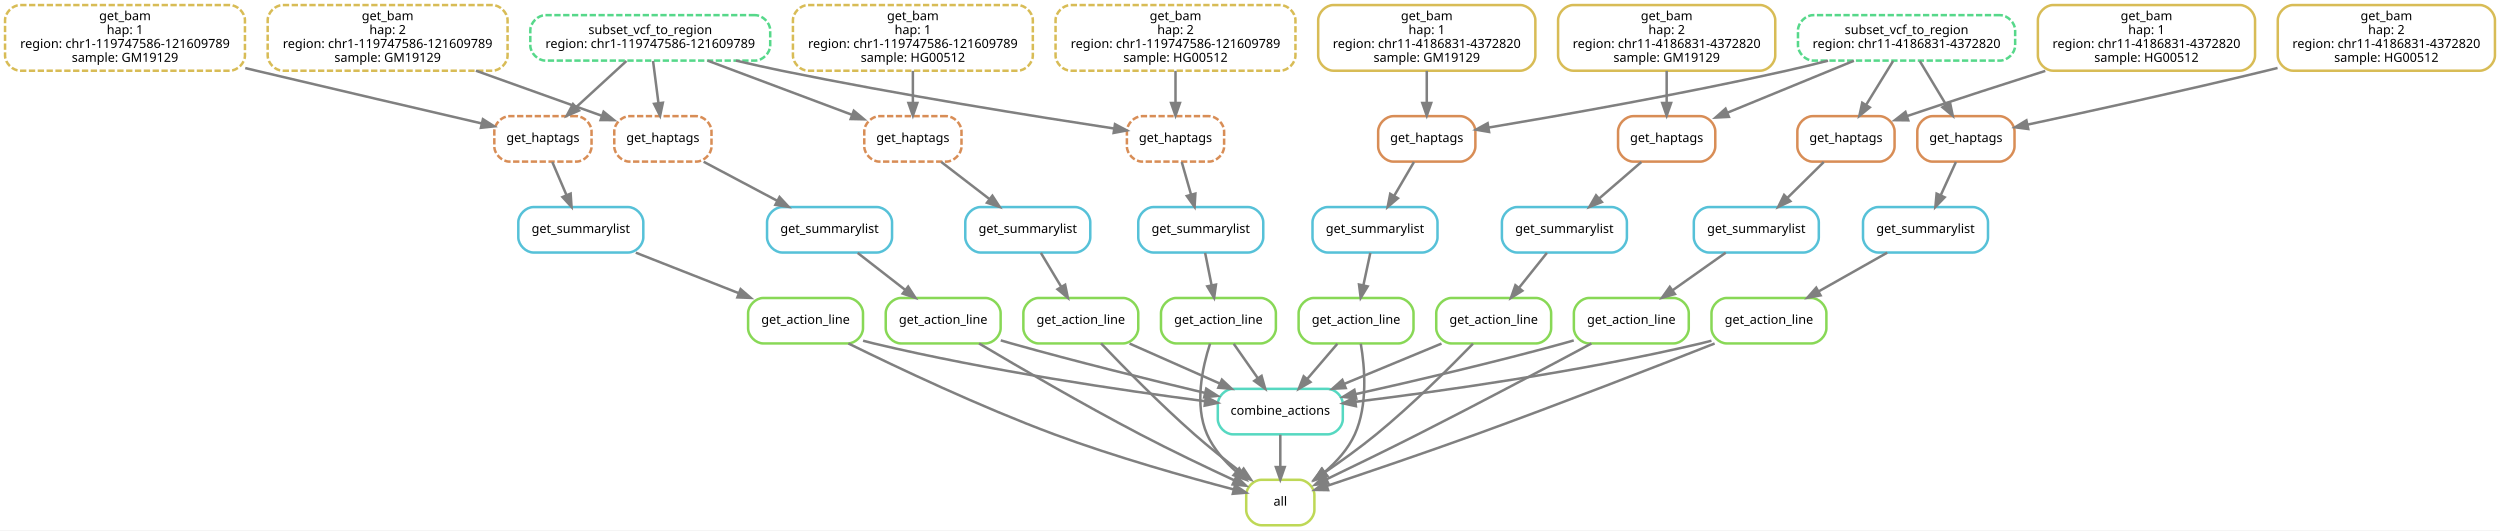
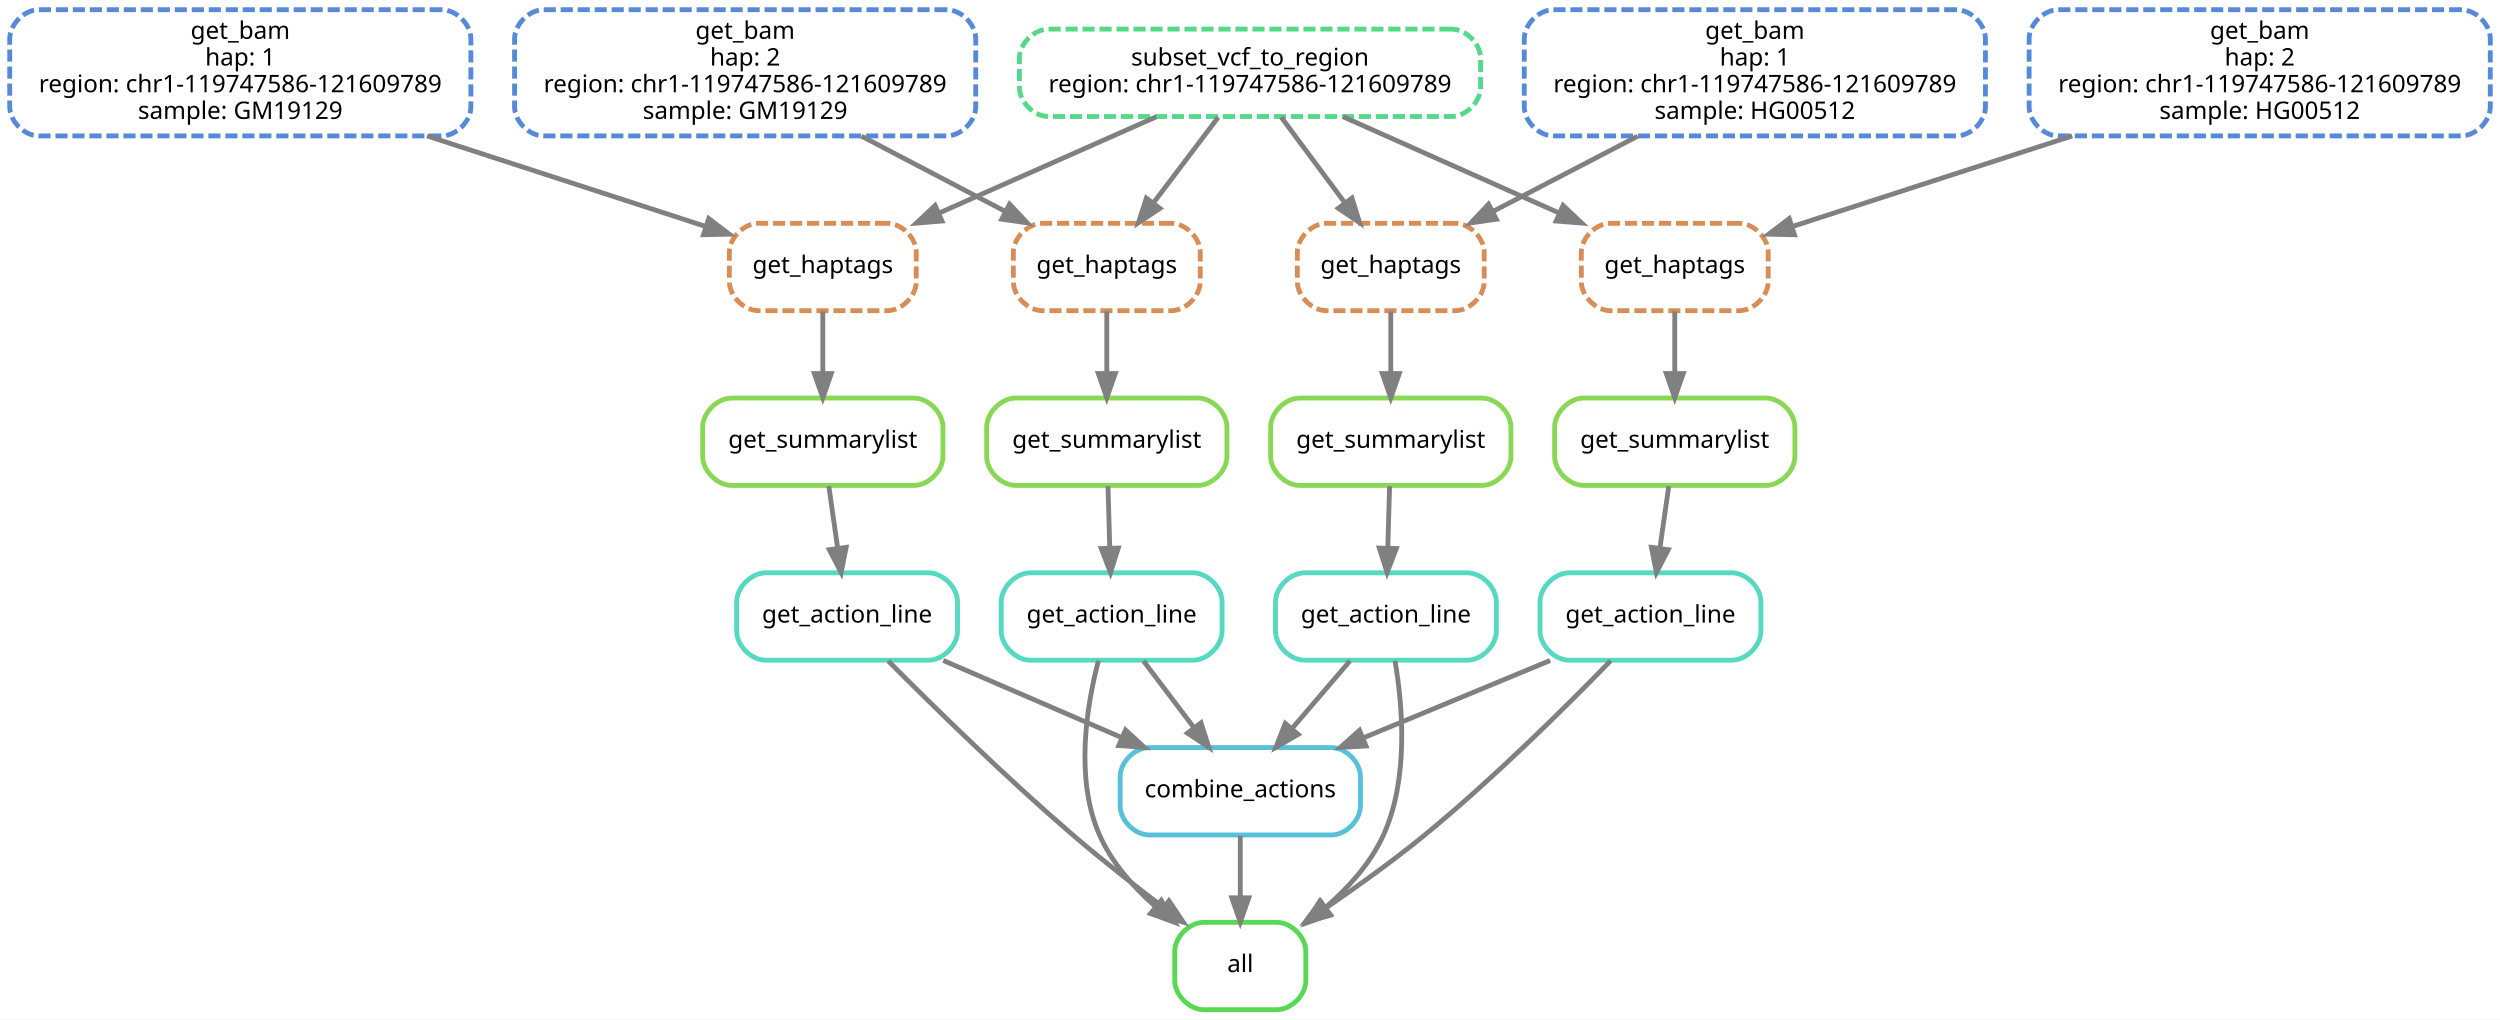
- <svg xmlns="http://www.w3.org/2000/svg" width="1980pt" height="420pt" viewBox="0.00 0.00 1980.00 420.00">
+ <svg xmlns="http://www.w3.org/2000/svg" width="1030pt" height="420pt" viewBox="0.00 0.00 1030.00 420.00">
  <g id="graph0" class="graph" transform="scale(1 1) rotate(0) translate(4 416)">
-     <polygon fill="white" stroke="transparent" points="-4,4 -4,-416 1976,-416 1976,4 -4,4" />
+     <polygon fill="white" stroke="transparent" points="-4,4 -4,-416 1026,-416 1026,4 -4,4" />
    <g id="node1" class="node">
-       <path fill="none" stroke="#bed856" stroke-width="2" d="M1025,-36C1025,-36 995,-36 995,-36 989,-36 983,-30 983,-24 983,-24 983,-12 983,-12 983,-6 989,0 995,0 995,0 1025,0 1025,0 1031,0 1037,-6 1037,-12 1037,-12 1037,-24 1037,-24 1037,-30 1031,-36 1025,-36" />
-       <text text-anchor="middle" x="1010" y="-15.5" font-family="sans" font-size="10.00">all</text>
+       <path fill="none" stroke="#59d856" stroke-width="2" d="M522,-36C522,-36 492,-36 492,-36 486,-36 480,-30 480,-24 480,-24 480,-12 480,-12 480,-6 486,0 492,0 492,0 522,0 522,0 528,0 534,-6 534,-12 534,-12 534,-24 534,-24 534,-30 528,-36 522,-36" />
+       <text text-anchor="middle" x="507" y="-15.5" font-family="sans" font-size="10.00">all</text>
    </g>
    <g id="node2" class="node">
-       <path fill="none" stroke="#56d8c1" stroke-width="2" d="M1047.5,-108C1047.5,-108 972.5,-108 972.5,-108 966.5,-108 960.5,-102 960.5,-96 960.5,-96 960.5,-84 960.5,-84 960.5,-78 966.5,-72 972.5,-72 972.5,-72 1047.5,-72 1047.5,-72 1053.5,-72 1059.5,-78 1059.5,-84 1059.5,-84 1059.5,-96 1059.5,-96 1059.5,-102 1053.5,-108 1047.5,-108" />
-       <text text-anchor="middle" x="1010" y="-87.5" font-family="sans" font-size="10.00">combine_actions</text>
+       <path fill="none" stroke="#56c1d8" stroke-width="2" d="M544.5,-108C544.5,-108 469.5,-108 469.5,-108 463.5,-108 457.5,-102 457.5,-96 457.5,-96 457.5,-84 457.5,-84 457.5,-78 463.5,-72 469.5,-72 469.5,-72 544.5,-72 544.5,-72 550.5,-72 556.5,-78 556.5,-84 556.5,-84 556.5,-96 556.5,-96 556.5,-102 550.5,-108 544.5,-108" />
+       <text text-anchor="middle" x="507" y="-87.5" font-family="sans" font-size="10.00">combine_actions</text>
    </g>
    <g id="edge1" class="edge">
-       <path fill="none" stroke="grey" stroke-width="2" d="M1010,-71.7C1010,-63.98 1010,-54.71 1010,-46.11" />
-       <polygon fill="grey" stroke="grey" stroke-width="2" points="1013.5,-46.1 1010,-36.1 1006.5,-46.1 1013.5,-46.1" />
+       <path fill="none" stroke="grey" stroke-width="2" d="M507,-71.7C507,-63.98 507,-54.71 507,-46.11" />
+       <polygon fill="grey" stroke="grey" stroke-width="2" points="510.5,-46.1 507,-36.1 503.5,-46.1 510.5,-46.1" />
    </g>
    <g id="node3" class="node">
-       <path fill="none" stroke="#88d856" stroke-width="2" d="M667.5,-180C667.5,-180 600.5,-180 600.5,-180 594.5,-180 588.5,-174 588.5,-168 588.5,-168 588.5,-156 588.5,-156 588.5,-150 594.5,-144 600.5,-144 600.5,-144 667.5,-144 667.5,-144 673.5,-144 679.5,-150 679.5,-156 679.5,-156 679.5,-168 679.5,-168 679.5,-174 673.5,-180 667.5,-180" />
-       <text text-anchor="middle" x="634" y="-159.5" font-family="sans" font-size="10.00">get_action_line</text>
+       <path fill="none" stroke="#56d8c1" stroke-width="2" d="M378.5,-180C378.5,-180 311.5,-180 311.5,-180 305.5,-180 299.5,-174 299.5,-168 299.5,-168 299.5,-156 299.5,-156 299.5,-150 305.5,-144 311.5,-144 311.5,-144 378.5,-144 378.5,-144 384.5,-144 390.5,-150 390.5,-156 390.5,-156 390.5,-168 390.5,-168 390.5,-174 384.5,-180 378.5,-180" />
+       <text text-anchor="middle" x="345" y="-159.5" font-family="sans" font-size="10.00">get_action_line</text>
    </g>
    <g id="edge2" class="edge">
-       <path fill="none" stroke="grey" stroke-width="2" d="M667.92,-143.96C706.72,-124.88 772.43,-93.78 831,-72 879.31,-54.03 936.69,-37.93 973.21,-28.32" />
-       <polygon fill="grey" stroke="grey" stroke-width="2" points="974.15,-31.69 982.94,-25.78 972.38,-24.92 974.15,-31.69" />
+       <path fill="none" stroke="grey" stroke-width="2" d="M361.96,-143.69C380.21,-125.32 410.36,-95.72 438,-72 449.81,-61.87 463.28,-51.31 475.17,-42.31" />
+       <polygon fill="grey" stroke="grey" stroke-width="2" points="477.61,-44.86 483.5,-36.06 473.41,-39.26 477.61,-44.86" />
+     </g>
+     <g id="edge6" class="edge">
+       <path fill="none" stroke="grey" stroke-width="2" d="M384.63,-143.88C406.78,-134.31 434.56,-122.3 458.06,-112.15" />
+       <polygon fill="grey" stroke="grey" stroke-width="2" points="459.71,-115.25 467.5,-108.07 456.93,-108.82 459.71,-115.25" />
+     </g>
+     <g id="node4" class="node">
+       <path fill="none" stroke="#88d856" stroke-width="2" d="M372.5,-252C372.5,-252 297.5,-252 297.5,-252 291.5,-252 285.5,-246 285.5,-240 285.5,-240 285.5,-228 285.5,-228 285.5,-222 291.5,-216 297.5,-216 297.5,-216 372.5,-216 372.5,-216 378.5,-216 384.5,-222 384.5,-228 384.5,-228 384.5,-240 384.5,-240 384.5,-246 378.5,-252 372.5,-252" />
+       <text text-anchor="middle" x="335" y="-231.5" font-family="sans" font-size="10.00">get_summarylist</text>
    </g>
    <g id="edge10" class="edge">
-       <path fill="none" stroke="grey" stroke-width="2" d="M679.54,-146.16C682.39,-145.39 685.23,-144.66 688,-144 778.5,-122.42 885.39,-106.72 950.4,-98.23" />
-       <polygon fill="grey" stroke="grey" stroke-width="2" points="951,-101.68 960.47,-96.93 950.1,-94.74 951,-101.68" />
-     </g>
-     <g id="node4" class="node">
-       <path fill="none" stroke="#56c1d8" stroke-width="2" d="M493.5,-252C493.5,-252 418.5,-252 418.5,-252 412.5,-252 406.5,-246 406.5,-240 406.5,-240 406.5,-228 406.5,-228 406.5,-222 412.5,-216 418.5,-216 418.5,-216 493.5,-216 493.5,-216 499.5,-216 505.5,-222 505.5,-228 505.5,-228 505.5,-240 505.5,-240 505.5,-246 499.5,-252 493.5,-252" />
-       <text text-anchor="middle" x="456" y="-231.5" font-family="sans" font-size="10.00">get_summarylist</text>
-     </g>
-     <g id="edge18" class="edge">
-       <path fill="none" stroke="grey" stroke-width="2" d="M499.54,-215.88C524.2,-206.18 555.22,-193.98 581.25,-183.74" />
-       <polygon fill="grey" stroke="grey" stroke-width="2" points="582.57,-186.99 590.6,-180.07 580.01,-180.47 582.57,-186.99" />
+       <path fill="none" stroke="grey" stroke-width="2" d="M337.47,-215.7C338.57,-207.98 339.9,-198.71 341.13,-190.11" />
+       <polygon fill="grey" stroke="grey" stroke-width="2" points="344.61,-190.5 342.56,-180.1 337.68,-189.51 344.61,-190.5" />
    </g>
    <g id="node5" class="node">
-       <path fill="none" stroke="#d88d56" stroke-width="2" stroke-dasharray="5,2" d="M452.5,-324C452.5,-324 399.5,-324 399.5,-324 393.5,-324 387.5,-318 387.5,-312 387.5,-312 387.5,-300 387.5,-300 387.5,-294 393.5,-288 399.5,-288 399.5,-288 452.5,-288 452.5,-288 458.5,-288 464.5,-294 464.5,-300 464.5,-300 464.5,-312 464.5,-312 464.5,-318 458.5,-324 452.5,-324" />
-       <text text-anchor="middle" x="426" y="-303.5" font-family="sans" font-size="10.00">get_haptags</text>
+       <path fill="none" stroke="#d88d56" stroke-width="2" stroke-dasharray="5,2" d="M361.5,-324C361.5,-324 308.5,-324 308.5,-324 302.5,-324 296.5,-318 296.5,-312 296.5,-312 296.5,-300 296.5,-300 296.5,-294 302.5,-288 308.5,-288 308.5,-288 361.5,-288 361.5,-288 367.5,-288 373.5,-294 373.5,-300 373.5,-300 373.5,-312 373.5,-312 373.5,-318 367.5,-324 361.5,-324" />
+       <text text-anchor="middle" x="335" y="-303.5" font-family="sans" font-size="10.00">get_haptags</text>
    </g>
-     <g id="edge19" class="edge">
-       <path fill="none" stroke="grey" stroke-width="2" d="M433.42,-287.7C436.79,-279.81 440.87,-270.3 444.62,-261.55" />
-       <polygon fill="grey" stroke="grey" stroke-width="2" points="447.95,-262.67 448.67,-252.1 441.51,-259.92 447.95,-262.67" />
+     <g id="edge11" class="edge">
+       <path fill="none" stroke="grey" stroke-width="2" d="M335,-287.7C335,-279.98 335,-270.71 335,-262.11" />
+       <polygon fill="grey" stroke="grey" stroke-width="2" points="338.5,-262.1 335,-252.1 331.5,-262.1 338.5,-262.1" />
    </g>
    <g id="node6" class="node">
-       <path fill="none" stroke="#d8bc56" stroke-width="2" stroke-dasharray="5,2" d="M178,-412C178,-412 12,-412 12,-412 6,-412 0,-406 0,-400 0,-400 0,-372 0,-372 0,-366 6,-360 12,-360 12,-360 178,-360 178,-360 184,-360 190,-366 190,-372 190,-372 190,-400 190,-400 190,-406 184,-412 178,-412" />
+       <path fill="none" stroke="#568ad8" stroke-width="2" stroke-dasharray="5,2" d="M178,-412C178,-412 12,-412 12,-412 6,-412 0,-406 0,-400 0,-400 0,-372 0,-372 0,-366 6,-360 12,-360 12,-360 178,-360 178,-360 184,-360 190,-366 190,-372 190,-372 190,-400 190,-400 190,-406 184,-412 178,-412" />
      <text text-anchor="middle" x="95" y="-400" font-family="sans" font-size="10.00">get_bam</text>
      <text text-anchor="middle" x="95" y="-389" font-family="sans" font-size="10.00">hap: 1</text>
      <text text-anchor="middle" x="95" y="-378" font-family="sans" font-size="10.00">region: chr1-119747586-121609789</text>
      <text text-anchor="middle" x="95" y="-367" font-family="sans" font-size="10.00">sample: GM19129</text>
    </g>
-     <g id="edge20" class="edge">
-       <path fill="none" stroke="grey" stroke-width="2" d="M190.21,-362.09C193.17,-361.38 196.11,-360.68 199,-360 260.51,-345.43 331.46,-328.91 377.44,-318.24" />
-       <polygon fill="grey" stroke="grey" stroke-width="2" points="378.47,-321.59 387.42,-315.93 376.89,-314.78 378.47,-321.59" />
+     <g id="edge12" class="edge">
+       <path fill="none" stroke="grey" stroke-width="2" d="M171.93,-360C209.58,-347.76 253.75,-333.41 286.62,-322.73" />
+       <polygon fill="grey" stroke="grey" stroke-width="2" points="288,-325.95 296.43,-319.53 285.84,-319.3 288,-325.95" />
    </g>
    <g id="node7" class="node">
      <path fill="none" stroke="#56d88a" stroke-width="2" stroke-dasharray="5,2" d="M594,-404C594,-404 428,-404 428,-404 422,-404 416,-398 416,-392 416,-392 416,-380 416,-380 416,-374 422,-368 428,-368 428,-368 594,-368 594,-368 600,-368 606,-374 606,-380 606,-380 606,-392 606,-392 606,-398 600,-404 594,-404" />
      <text text-anchor="middle" x="511" y="-389" font-family="sans" font-size="10.00">subset_vcf_to_region</text>
      <text text-anchor="middle" x="511" y="-378" font-family="sans" font-size="10.00">region: chr1-119747586-121609789</text>
    </g>
-     <g id="edge21" class="edge">
-       <path fill="none" stroke="grey" stroke-width="2" d="M492.14,-367.69C480.47,-356.98 465.32,-343.08 452.47,-331.29" />
-       <polygon fill="grey" stroke="grey" stroke-width="2" points="454.55,-328.44 444.81,-324.26 449.81,-333.6 454.55,-328.44" />
+     <g id="edge13" class="edge">
+       <path fill="none" stroke="grey" stroke-width="2" d="M472.38,-367.88C446.01,-356.2 410.91,-340.64 382.78,-328.18" />
+       <polygon fill="grey" stroke="grey" stroke-width="2" points="384.09,-324.93 373.53,-324.08 381.26,-331.33 384.09,-324.93" />
    </g>
    <g id="node10" class="node">
-       <path fill="none" stroke="#d88d56" stroke-width="2" stroke-dasharray="5,2" d="M547.5,-324C547.5,-324 494.5,-324 494.5,-324 488.5,-324 482.5,-318 482.5,-312 482.5,-312 482.5,-300 482.5,-300 482.5,-294 488.5,-288 494.5,-288 494.5,-288 547.5,-288 547.5,-288 553.5,-288 559.5,-294 559.5,-300 559.5,-300 559.5,-312 559.5,-312 559.5,-318 553.5,-324 547.5,-324" />
-       <text text-anchor="middle" x="521" y="-303.5" font-family="sans" font-size="10.00">get_haptags</text>
+       <path fill="none" stroke="#d88d56" stroke-width="2" stroke-dasharray="5,2" d="M478.5,-324C478.5,-324 425.5,-324 425.5,-324 419.5,-324 413.5,-318 413.5,-312 413.5,-312 413.5,-300 413.5,-300 413.5,-294 419.5,-288 425.5,-288 425.5,-288 478.5,-288 478.5,-288 484.5,-288 490.5,-294 490.5,-300 490.5,-300 490.5,-312 490.5,-312 490.5,-318 484.5,-324 478.5,-324" />
+       <text text-anchor="middle" x="452" y="-303.5" font-family="sans" font-size="10.00">get_haptags</text>
+     </g>
+     <g id="edge17" class="edge">
+       <path fill="none" stroke="grey" stroke-width="2" d="M497.91,-367.69C490.04,-357.29 479.89,-343.87 471.13,-332.29" />
+       <polygon fill="grey" stroke="grey" stroke-width="2" points="473.88,-330.13 465.06,-324.26 468.3,-334.35 473.88,-330.13" />
+     </g>
+     <g id="node14" class="node">
+       <path fill="none" stroke="#d88d56" stroke-width="2" stroke-dasharray="5,2" d="M595.5,-324C595.5,-324 542.5,-324 542.5,-324 536.5,-324 530.5,-318 530.5,-312 530.5,-312 530.5,-300 530.5,-300 530.5,-294 536.5,-288 542.5,-288 542.5,-288 595.5,-288 595.5,-288 601.5,-288 607.5,-294 607.5,-300 607.5,-300 607.5,-312 607.5,-312 607.5,-318 601.5,-324 595.5,-324" />
+       <text text-anchor="middle" x="569" y="-303.5" font-family="sans" font-size="10.00">get_haptags</text>
+     </g>
+     <g id="edge21" class="edge">
+       <path fill="none" stroke="grey" stroke-width="2" d="M523.87,-367.69C531.61,-357.29 541.58,-343.87 550.19,-332.29" />
+       <polygon fill="grey" stroke="grey" stroke-width="2" points="553.01,-334.38 556.16,-324.26 547.39,-330.2 553.01,-334.38" />
+     </g>
+     <g id="node18" class="node">
+       <path fill="none" stroke="#d88d56" stroke-width="2" stroke-dasharray="5,2" d="M712.5,-324C712.5,-324 659.5,-324 659.5,-324 653.5,-324 647.5,-318 647.5,-312 647.5,-312 647.5,-300 647.5,-300 647.5,-294 653.5,-288 659.5,-288 659.5,-288 712.5,-288 712.5,-288 718.5,-288 724.5,-294 724.5,-300 724.5,-300 724.5,-312 724.5,-312 724.5,-318 718.5,-324 712.5,-324" />
+       <text text-anchor="middle" x="686" y="-303.5" font-family="sans" font-size="10.00">get_haptags</text>
    </g>
    <g id="edge25" class="edge">
-       <path fill="none" stroke="grey" stroke-width="2" d="M513.22,-367.69C514.48,-357.89 516.07,-345.42 517.5,-334.33" />
-       <polygon fill="grey" stroke="grey" stroke-width="2" points="520.99,-334.63 518.79,-324.26 514.04,-333.74 520.99,-334.63" />
-     </g>
-     <g id="node14" class="node">
-       <path fill="none" stroke="#d88d56" stroke-width="2" stroke-dasharray="5,2" d="M745.5,-324C745.5,-324 692.5,-324 692.5,-324 686.5,-324 680.5,-318 680.5,-312 680.5,-312 680.5,-300 680.5,-300 680.5,-294 686.5,-288 692.5,-288 692.5,-288 745.5,-288 745.5,-288 751.5,-288 757.5,-294 757.5,-300 757.5,-300 757.5,-312 757.5,-312 757.5,-318 751.5,-324 745.5,-324" />
-       <text text-anchor="middle" x="719" y="-303.5" font-family="sans" font-size="10.00">get_haptags</text>
-     </g>
-     <g id="edge29" class="edge">
-       <path fill="none" stroke="grey" stroke-width="2" d="M556.39,-367.98C590.26,-355.28 636.45,-337.96 670.94,-325.02" />
-       <polygon fill="grey" stroke="grey" stroke-width="2" points="672.21,-328.29 680.34,-321.5 669.75,-321.73 672.21,-328.29" />
-     </g>
-     <g id="node18" class="node">
-       <path fill="none" stroke="#d88d56" stroke-width="2" stroke-dasharray="5,2" d="M953.5,-324C953.5,-324 900.5,-324 900.5,-324 894.5,-324 888.5,-318 888.5,-312 888.5,-312 888.5,-300 888.5,-300 888.5,-294 894.5,-288 900.5,-288 900.5,-288 953.5,-288 953.5,-288 959.5,-288 965.5,-294 965.5,-300 965.5,-300 965.5,-312 965.5,-312 965.5,-318 959.5,-324 953.5,-324" />
-       <text text-anchor="middle" x="927" y="-303.5" font-family="sans" font-size="10.00">get_haptags</text>
-     </g>
-     <g id="edge33" class="edge">
-       <path fill="none" stroke="grey" stroke-width="2" d="M578.82,-368C590.84,-365.18 603.27,-362.4 615,-360 707.6,-341.03 816.66,-323.62 878.22,-314.24" />
-       <polygon fill="grey" stroke="grey" stroke-width="2" points="879.06,-317.65 888.42,-312.69 878.01,-310.73 879.06,-317.65" />
+       <path fill="none" stroke="grey" stroke-width="2" d="M549.4,-367.88C575.62,-356.2 610.53,-340.64 638.49,-328.18" />
+       <polygon fill="grey" stroke="grey" stroke-width="2" points="639.98,-331.35 647.69,-324.08 637.13,-324.95 639.98,-331.35" />
    </g>
    <g id="node8" class="node">
-       <path fill="none" stroke="#88d856" stroke-width="2" d="M776.5,-180C776.5,-180 709.5,-180 709.5,-180 703.5,-180 697.5,-174 697.5,-168 697.5,-168 697.5,-156 697.5,-156 697.5,-150 703.5,-144 709.5,-144 709.5,-144 776.5,-144 776.5,-144 782.5,-144 788.5,-150 788.5,-156 788.5,-156 788.5,-168 788.5,-168 788.5,-174 782.5,-180 776.5,-180" />
-       <text text-anchor="middle" x="743" y="-159.5" font-family="sans" font-size="10.00">get_action_line</text>
+       <path fill="none" stroke="#56d8c1" stroke-width="2" d="M487.5,-180C487.5,-180 420.5,-180 420.5,-180 414.5,-180 408.5,-174 408.5,-168 408.5,-168 408.5,-156 408.5,-156 408.5,-150 414.5,-144 420.5,-144 420.5,-144 487.5,-144 487.5,-144 493.5,-144 499.5,-150 499.5,-156 499.5,-156 499.5,-168 499.5,-168 499.5,-174 493.5,-180 487.5,-180" />
+       <text text-anchor="middle" x="454" y="-159.5" font-family="sans" font-size="10.00">get_action_line</text>
    </g>
    <g id="edge3" class="edge">
-       <path fill="none" stroke="grey" stroke-width="2" d="M771.41,-143.96C802.41,-125.56 853.69,-95.7 899,-72 923.56,-59.15 951.75,-45.71 973.57,-35.58" />
-       <polygon fill="grey" stroke="grey" stroke-width="2" points="975.2,-38.68 982.81,-31.31 972.27,-32.32 975.2,-38.68" />
+       <path fill="none" stroke="grey" stroke-width="2" d="M448.56,-143.78C443.69,-125.22 438.76,-95.22 449,-72 454.03,-60.59 462.86,-50.57 472.14,-42.41" />
+       <polygon fill="grey" stroke="grey" stroke-width="2" points="474.45,-45.04 479.96,-35.99 470.01,-39.62 474.45,-45.04" />
    </g>
-     <g id="edge11" class="edge">
-       <path fill="none" stroke="grey" stroke-width="2" d="M788.61,-146.43C791.44,-145.59 794.26,-144.77 797,-144 848.45,-129.52 907.46,-114.99 950.3,-104.82" />
-       <polygon fill="grey" stroke="grey" stroke-width="2" points="951.35,-108.17 960.28,-102.46 949.74,-101.36 951.35,-108.17" />
+     <g id="edge7" class="edge">
+       <path fill="none" stroke="grey" stroke-width="2" d="M467.1,-143.7C473.39,-135.39 481.05,-125.28 487.96,-116.14" />
+       <polygon fill="grey" stroke="grey" stroke-width="2" points="490.8,-118.19 494.05,-108.1 485.22,-113.96 490.8,-118.19" />
    </g>
    <g id="node9" class="node">
-       <path fill="none" stroke="#56c1d8" stroke-width="2" d="M690.5,-252C690.5,-252 615.5,-252 615.5,-252 609.5,-252 603.5,-246 603.5,-240 603.5,-240 603.5,-228 603.5,-228 603.5,-222 609.5,-216 615.5,-216 615.5,-216 690.5,-216 690.5,-216 696.5,-216 702.5,-222 702.5,-228 702.5,-228 702.5,-240 702.5,-240 702.5,-246 696.5,-252 690.5,-252" />
-       <text text-anchor="middle" x="653" y="-231.5" font-family="sans" font-size="10.00">get_summarylist</text>
+       <path fill="none" stroke="#88d856" stroke-width="2" d="M489.5,-252C489.5,-252 414.5,-252 414.5,-252 408.5,-252 402.5,-246 402.5,-240 402.5,-240 402.5,-228 402.5,-228 402.5,-222 408.5,-216 414.5,-216 414.5,-216 489.5,-216 489.5,-216 495.5,-216 501.5,-222 501.5,-228 501.5,-228 501.5,-240 501.5,-240 501.5,-246 495.5,-252 489.5,-252" />
+       <text text-anchor="middle" x="452" y="-231.5" font-family="sans" font-size="10.00">get_summarylist</text>
    </g>
-     <g id="edge22" class="edge">
-       <path fill="none" stroke="grey" stroke-width="2" d="M675.25,-215.7C686.58,-206.88 700.53,-196.03 712.82,-186.47" />
-       <polygon fill="grey" stroke="grey" stroke-width="2" points="715.26,-189.01 721.01,-180.1 710.97,-183.48 715.26,-189.01" />
+     <g id="edge14" class="edge">
+       <path fill="none" stroke="grey" stroke-width="2" d="M452.49,-215.7C452.71,-207.98 452.98,-198.71 453.23,-190.11" />
+       <polygon fill="grey" stroke="grey" stroke-width="2" points="456.72,-190.2 453.51,-180.1 449.73,-190 456.72,-190.2" />
    </g>
-     <g id="edge23" class="edge">
-       <path fill="none" stroke="grey" stroke-width="2" d="M553.29,-287.88C570.87,-278.55 592.81,-266.92 611.63,-256.94" />
-       <polygon fill="grey" stroke="grey" stroke-width="2" points="613.39,-259.97 620.59,-252.19 610.11,-253.78 613.39,-259.97" />
+     <g id="edge15" class="edge">
+       <path fill="none" stroke="grey" stroke-width="2" d="M452,-287.7C452,-279.98 452,-270.71 452,-262.11" />
+       <polygon fill="grey" stroke="grey" stroke-width="2" points="455.5,-262.1 452,-252.1 448.5,-262.1 455.5,-262.1" />
    </g>
    <g id="node11" class="node">
-       <path fill="none" stroke="#d8bc56" stroke-width="2" stroke-dasharray="5,2" d="M386,-412C386,-412 220,-412 220,-412 214,-412 208,-406 208,-400 208,-400 208,-372 208,-372 208,-366 214,-360 220,-360 220,-360 386,-360 386,-360 392,-360 398,-366 398,-372 398,-372 398,-400 398,-400 398,-406 392,-412 386,-412" />
+       <path fill="none" stroke="#568ad8" stroke-width="2" stroke-dasharray="5,2" d="M386,-412C386,-412 220,-412 220,-412 214,-412 208,-406 208,-400 208,-400 208,-372 208,-372 208,-366 214,-360 220,-360 220,-360 386,-360 386,-360 392,-360 398,-366 398,-372 398,-372 398,-400 398,-400 398,-406 392,-412 386,-412" />
      <text text-anchor="middle" x="303" y="-400" font-family="sans" font-size="10.00">get_bam</text>
      <text text-anchor="middle" x="303" y="-389" font-family="sans" font-size="10.00">hap: 2</text>
      <text text-anchor="middle" x="303" y="-378" font-family="sans" font-size="10.00">region: chr1-119747586-121609789</text>
      <text text-anchor="middle" x="303" y="-367" font-family="sans" font-size="10.00">sample: GM19129</text>
    </g>
-     <g id="edge24" class="edge">
-       <path fill="none" stroke="grey" stroke-width="2" d="M372.88,-360C405.44,-348.35 443.37,-334.78 472.69,-324.28" />
-       <polygon fill="grey" stroke="grey" stroke-width="2" points="474.05,-327.52 482.29,-320.85 471.69,-320.92 474.05,-327.52" />
+     <g id="edge16" class="edge">
+       <path fill="none" stroke="grey" stroke-width="2" d="M350.96,-359.89C370.03,-349.91 391.77,-338.53 410.18,-328.89" />
+       <polygon fill="grey" stroke="grey" stroke-width="2" points="411.96,-331.91 419.2,-324.17 408.72,-325.71 411.96,-331.91" />
    </g>
    <g id="node12" class="node">
-       <path fill="none" stroke="#88d856" stroke-width="2" d="M885.5,-180C885.5,-180 818.5,-180 818.5,-180 812.5,-180 806.5,-174 806.5,-168 806.5,-168 806.5,-156 806.5,-156 806.5,-150 812.5,-144 818.5,-144 818.5,-144 885.5,-144 885.5,-144 891.5,-144 897.5,-150 897.5,-156 897.5,-156 897.5,-168 897.5,-168 897.5,-174 891.5,-180 885.5,-180" />
-       <text text-anchor="middle" x="852" y="-159.5" font-family="sans" font-size="10.00">get_action_line</text>
+       <path fill="none" stroke="#56d8c1" stroke-width="2" d="M600.5,-180C600.5,-180 533.5,-180 533.5,-180 527.5,-180 521.5,-174 521.5,-168 521.5,-168 521.5,-156 521.5,-156 521.5,-150 527.5,-144 533.5,-144 533.5,-144 600.5,-144 600.5,-144 606.5,-144 612.5,-150 612.5,-156 612.5,-156 612.5,-168 612.5,-168 612.5,-174 606.5,-180 600.5,-180" />
+       <text text-anchor="middle" x="567" y="-159.5" font-family="sans" font-size="10.00">get_action_line</text>
    </g>
    <g id="edge4" class="edge">
-       <path fill="none" stroke="grey" stroke-width="2" d="M868.03,-144C885.61,-125.62 914.93,-95.79 942,-72 953.58,-61.82 966.85,-51.26 978.58,-42.26" />
-       <polygon fill="grey" stroke="grey" stroke-width="2" points="980.95,-44.85 986.79,-36.02 976.71,-39.28 980.95,-44.85" />
+       <path fill="none" stroke="grey" stroke-width="2" d="M570.75,-143.72C573.92,-125.12 576.45,-95.09 566,-72 560.77,-60.44 551.65,-50.33 542.13,-42.13" />
+       <polygon fill="grey" stroke="grey" stroke-width="2" points="544.1,-39.22 534.11,-35.7 539.72,-44.68 544.1,-39.22" />
    </g>
-     <g id="edge12" class="edge">
-       <path fill="none" stroke="grey" stroke-width="2" d="M890.65,-143.88C912.25,-134.31 939.35,-122.3 962.27,-112.15" />
-       <polygon fill="grey" stroke="grey" stroke-width="2" points="963.75,-115.32 971.47,-108.07 960.91,-108.92 963.75,-115.32" />
+     <g id="edge8" class="edge">
+       <path fill="none" stroke="grey" stroke-width="2" d="M552.17,-143.7C544.98,-135.3 536.2,-125.07 528.31,-115.86" />
+       <polygon fill="grey" stroke="grey" stroke-width="2" points="530.83,-113.42 521.66,-108.1 525.51,-117.97 530.83,-113.42" />
    </g>
    <g id="node13" class="node">
-       <path fill="none" stroke="#56c1d8" stroke-width="2" d="M847.5,-252C847.5,-252 772.5,-252 772.5,-252 766.5,-252 760.5,-246 760.5,-240 760.5,-240 760.5,-228 760.5,-228 760.5,-222 766.5,-216 772.5,-216 772.5,-216 847.5,-216 847.5,-216 853.5,-216 859.5,-222 859.5,-228 859.5,-228 859.5,-240 859.5,-240 859.5,-246 853.5,-252 847.5,-252" />
-       <text text-anchor="middle" x="810" y="-231.5" font-family="sans" font-size="10.00">get_summarylist</text>
+       <path fill="none" stroke="#88d856" stroke-width="2" d="M606.5,-252C606.5,-252 531.5,-252 531.5,-252 525.5,-252 519.5,-246 519.5,-240 519.5,-240 519.5,-228 519.5,-228 519.5,-222 525.5,-216 531.5,-216 531.5,-216 606.5,-216 606.5,-216 612.5,-216 618.5,-222 618.5,-228 618.5,-228 618.5,-240 618.5,-240 618.5,-246 612.5,-252 606.5,-252" />
+       <text text-anchor="middle" x="569" y="-231.5" font-family="sans" font-size="10.00">get_summarylist</text>
    </g>
-     <g id="edge26" class="edge">
-       <path fill="none" stroke="grey" stroke-width="2" d="M820.38,-215.7C825.26,-207.56 831.19,-197.69 836.58,-188.7" />
-       <polygon fill="grey" stroke="grey" stroke-width="2" points="839.59,-190.48 841.74,-180.1 833.59,-186.88 839.59,-190.48" />
+     <g id="edge18" class="edge">
+       <path fill="none" stroke="grey" stroke-width="2" d="M568.51,-215.7C568.29,-207.98 568.02,-198.71 567.77,-190.11" />
+       <polygon fill="grey" stroke="grey" stroke-width="2" points="571.27,-190 567.49,-180.1 564.28,-190.2 571.27,-190" />
    </g>
-     <g id="edge27" class="edge">
-       <path fill="none" stroke="grey" stroke-width="2" d="M741.49,-287.7C752.96,-278.88 767.06,-268.03 779.48,-258.47" />
-       <polygon fill="grey" stroke="grey" stroke-width="2" points="781.97,-260.98 787.76,-252.1 777.7,-255.43 781.97,-260.98" />
+     <g id="edge19" class="edge">
+       <path fill="none" stroke="grey" stroke-width="2" d="M569,-287.7C569,-279.98 569,-270.71 569,-262.11" />
+       <polygon fill="grey" stroke="grey" stroke-width="2" points="572.5,-262.1 569,-252.1 565.5,-262.1 572.5,-262.1" />
    </g>
    <g id="node15" class="node">
-       <path fill="none" stroke="#d8bc56" stroke-width="2" stroke-dasharray="5,2" d="M802,-412C802,-412 636,-412 636,-412 630,-412 624,-406 624,-400 624,-400 624,-372 624,-372 624,-366 630,-360 636,-360 636,-360 802,-360 802,-360 808,-360 814,-366 814,-372 814,-372 814,-400 814,-400 814,-406 808,-412 802,-412" />
+       <path fill="none" stroke="#568ad8" stroke-width="2" stroke-dasharray="5,2" d="M802,-412C802,-412 636,-412 636,-412 630,-412 624,-406 624,-400 624,-400 624,-372 624,-372 624,-366 630,-360 636,-360 636,-360 802,-360 802,-360 808,-360 814,-366 814,-372 814,-372 814,-400 814,-400 814,-406 808,-412 802,-412" />
      <text text-anchor="middle" x="719" y="-400" font-family="sans" font-size="10.00">get_bam</text>
      <text text-anchor="middle" x="719" y="-389" font-family="sans" font-size="10.00">hap: 1</text>
      <text text-anchor="middle" x="719" y="-378" font-family="sans" font-size="10.00">region: chr1-119747586-121609789</text>
      <text text-anchor="middle" x="719" y="-367" font-family="sans" font-size="10.00">sample: HG00512</text>
    </g>
-     <g id="edge28" class="edge">
-       <path fill="none" stroke="grey" stroke-width="2" d="M719,-359.89C719,-351.84 719,-342.88 719,-334.66" />
-       <polygon fill="grey" stroke="grey" stroke-width="2" points="722.5,-334.41 719,-324.41 715.5,-334.41 722.5,-334.41" />
+     <g id="edge20" class="edge">
+       <path fill="none" stroke="grey" stroke-width="2" d="M670.71,-359.89C651.52,-349.91 629.64,-338.53 611.1,-328.89" />
+       <polygon fill="grey" stroke="grey" stroke-width="2" points="612.51,-325.68 602.02,-324.17 609.28,-331.89 612.51,-325.68" />
    </g>
    <g id="node16" class="node">
-       <path fill="none" stroke="#88d856" stroke-width="2" d="M994.5,-180C994.5,-180 927.5,-180 927.5,-180 921.5,-180 915.5,-174 915.5,-168 915.5,-168 915.5,-156 915.5,-156 915.5,-150 921.5,-144 927.5,-144 927.5,-144 994.5,-144 994.5,-144 1000.5,-144 1006.5,-150 1006.5,-156 1006.5,-156 1006.5,-168 1006.5,-168 1006.5,-174 1000.5,-180 994.5,-180" />
-       <text text-anchor="middle" x="961" y="-159.5" font-family="sans" font-size="10.00">get_action_line</text>
+       <path fill="none" stroke="#56d8c1" stroke-width="2" d="M709.5,-180C709.5,-180 642.5,-180 642.5,-180 636.5,-180 630.5,-174 630.5,-168 630.5,-168 630.5,-156 630.5,-156 630.5,-150 636.5,-144 642.5,-144 642.5,-144 709.5,-144 709.5,-144 715.5,-144 721.5,-150 721.5,-156 721.5,-156 721.5,-168 721.5,-168 721.5,-174 715.5,-180 709.5,-180" />
+       <text text-anchor="middle" x="676" y="-159.5" font-family="sans" font-size="10.00">get_action_line</text>
    </g>
    <g id="edge5" class="edge">
-       <path fill="none" stroke="grey" stroke-width="2" d="M954.37,-143.81C948.31,-125.28 941.73,-95.31 952,-72 957.03,-60.59 965.86,-50.57 975.14,-42.41" />
-       <polygon fill="grey" stroke="grey" stroke-width="2" points="977.45,-45.04 982.96,-35.99 973.01,-39.62 977.45,-45.04" />
+       <path fill="none" stroke="grey" stroke-width="2" d="M659.59,-143.78C641.55,-125.22 611.36,-95.22 583,-72 570.14,-61.47 555.27,-50.8 542.12,-41.82" />
+       <polygon fill="grey" stroke="grey" stroke-width="2" points="544.01,-38.87 533.76,-36.19 540.09,-44.68 544.01,-38.87" />
    </g>
-     <g id="edge13" class="edge">
-       <path fill="none" stroke="grey" stroke-width="2" d="M973.11,-143.7C978.87,-135.47 985.86,-125.48 992.21,-116.42" />
-       <polygon fill="grey" stroke="grey" stroke-width="2" points="995.16,-118.3 998.03,-108.1 989.42,-114.29 995.16,-118.3" />
+     <g id="edge9" class="edge">
+       <path fill="none" stroke="grey" stroke-width="2" d="M634.66,-143.88C611.45,-134.26 582.31,-122.19 557.73,-112.01" />
+       <polygon fill="grey" stroke="grey" stroke-width="2" points="558.79,-108.66 548.21,-108.07 556.11,-115.13 558.79,-108.66" />
    </g>
    <g id="node17" class="node">
-       <path fill="none" stroke="#56c1d8" stroke-width="2" d="M984.5,-252C984.5,-252 909.5,-252 909.5,-252 903.5,-252 897.5,-246 897.5,-240 897.5,-240 897.5,-228 897.5,-228 897.5,-222 903.5,-216 909.5,-216 909.5,-216 984.5,-216 984.5,-216 990.5,-216 996.5,-222 996.5,-228 996.5,-228 996.5,-240 996.5,-240 996.5,-246 990.5,-252 984.5,-252" />
-       <text text-anchor="middle" x="947" y="-231.5" font-family="sans" font-size="10.00">get_summarylist</text>
+       <path fill="none" stroke="#88d856" stroke-width="2" d="M723.5,-252C723.5,-252 648.5,-252 648.5,-252 642.5,-252 636.5,-246 636.5,-240 636.5,-240 636.5,-228 636.5,-228 636.5,-222 642.5,-216 648.5,-216 648.5,-216 723.5,-216 723.5,-216 729.5,-216 735.5,-222 735.5,-228 735.5,-228 735.5,-240 735.5,-240 735.5,-246 729.5,-252 723.5,-252" />
+       <text text-anchor="middle" x="686" y="-231.5" font-family="sans" font-size="10.00">get_summarylist</text>
    </g>
-     <g id="edge30" class="edge">
-       <path fill="none" stroke="grey" stroke-width="2" d="M950.46,-215.7C952,-207.98 953.86,-198.71 955.58,-190.11" />
-       <polygon fill="grey" stroke="grey" stroke-width="2" points="959.05,-190.6 957.58,-180.1 952.19,-189.22 959.05,-190.6" />
+     <g id="edge22" class="edge">
+       <path fill="none" stroke="grey" stroke-width="2" d="M683.53,-215.7C682.43,-207.98 681.1,-198.71 679.87,-190.11" />
+       <polygon fill="grey" stroke="grey" stroke-width="2" points="683.32,-189.51 678.44,-180.1 676.39,-190.5 683.32,-189.51" />
    </g>
-     <g id="edge31" class="edge">
-       <path fill="none" stroke="grey" stroke-width="2" d="M931.94,-287.7C934.17,-279.9 936.85,-270.51 939.33,-261.83" />
-       <polygon fill="grey" stroke="grey" stroke-width="2" points="942.73,-262.68 942.11,-252.1 936,-260.76 942.73,-262.68" />
+     <g id="edge23" class="edge">
+       <path fill="none" stroke="grey" stroke-width="2" d="M686,-287.7C686,-279.98 686,-270.71 686,-262.11" />
+       <polygon fill="grey" stroke="grey" stroke-width="2" points="689.5,-262.1 686,-252.1 682.5,-262.1 689.5,-262.1" />
    </g>
    <g id="node19" class="node">
-       <path fill="none" stroke="#d8bc56" stroke-width="2" stroke-dasharray="5,2" d="M1010,-412C1010,-412 844,-412 844,-412 838,-412 832,-406 832,-400 832,-400 832,-372 832,-372 832,-366 838,-360 844,-360 844,-360 1010,-360 1010,-360 1016,-360 1022,-366 1022,-372 1022,-372 1022,-400 1022,-400 1022,-406 1016,-412 1010,-412" />
+       <path fill="none" stroke="#568ad8" stroke-width="2" stroke-dasharray="5,2" d="M1010,-412C1010,-412 844,-412 844,-412 838,-412 832,-406 832,-400 832,-400 832,-372 832,-372 832,-366 838,-360 844,-360 844,-360 1010,-360 1010,-360 1016,-360 1022,-366 1022,-372 1022,-372 1022,-400 1022,-400 1022,-406 1016,-412 1010,-412" />
      <text text-anchor="middle" x="927" y="-400" font-family="sans" font-size="10.00">get_bam</text>
      <text text-anchor="middle" x="927" y="-389" font-family="sans" font-size="10.00">hap: 2</text>
      <text text-anchor="middle" x="927" y="-378" font-family="sans" font-size="10.00">region: chr1-119747586-121609789</text>
      <text text-anchor="middle" x="927" y="-367" font-family="sans" font-size="10.00">sample: HG00512</text>
    </g>
-     <g id="edge32" class="edge">
-       <path fill="none" stroke="grey" stroke-width="2" d="M927,-359.89C927,-351.84 927,-342.88 927,-334.66" />
-       <polygon fill="grey" stroke="grey" stroke-width="2" points="930.5,-334.41 927,-324.41 923.5,-334.41 930.5,-334.41" />
-     </g>
-     <g id="node20" class="node">
-       <path fill="none" stroke="#88d856" stroke-width="2" d="M1103.5,-180C1103.5,-180 1036.5,-180 1036.5,-180 1030.5,-180 1024.5,-174 1024.5,-168 1024.5,-168 1024.5,-156 1024.5,-156 1024.5,-150 1030.5,-144 1036.5,-144 1036.5,-144 1103.5,-144 1103.5,-144 1109.5,-144 1115.5,-150 1115.5,-156 1115.5,-156 1115.5,-168 1115.5,-168 1115.5,-174 1109.5,-180 1103.5,-180" />
-       <text text-anchor="middle" x="1070" y="-159.5" font-family="sans" font-size="10.00">get_action_line</text>
-     </g>
-     <g id="edge6" class="edge">
-       <path fill="none" stroke="grey" stroke-width="2" d="M1073.75,-143.72C1076.92,-125.12 1079.45,-95.09 1069,-72 1063.77,-60.44 1054.65,-50.33 1045.13,-42.13" />
-       <polygon fill="grey" stroke="grey" stroke-width="2" points="1047.1,-39.22 1037.11,-35.7 1042.72,-44.68 1047.1,-39.22" />
-     </g>
-     <g id="edge14" class="edge">
-       <path fill="none" stroke="grey" stroke-width="2" d="M1055.17,-143.7C1047.98,-135.3 1039.2,-125.07 1031.31,-115.86" />
-       <polygon fill="grey" stroke="grey" stroke-width="2" points="1033.83,-113.42 1024.66,-108.1 1028.51,-117.97 1033.83,-113.42" />
-     </g>
-     <g id="node21" class="node">
-       <path fill="none" stroke="#56c1d8" stroke-width="2" d="M1122.5,-252C1122.5,-252 1047.5,-252 1047.5,-252 1041.5,-252 1035.5,-246 1035.5,-240 1035.5,-240 1035.5,-228 1035.5,-228 1035.5,-222 1041.5,-216 1047.5,-216 1047.5,-216 1122.5,-216 1122.5,-216 1128.5,-216 1134.5,-222 1134.5,-228 1134.5,-228 1134.5,-240 1134.5,-240 1134.5,-246 1128.5,-252 1122.5,-252" />
-       <text text-anchor="middle" x="1085" y="-231.5" font-family="sans" font-size="10.00">get_summarylist</text>
-     </g>
-     <g id="edge34" class="edge">
-       <path fill="none" stroke="grey" stroke-width="2" d="M1081.29,-215.7C1079.64,-207.98 1077.65,-198.71 1075.81,-190.11" />
-       <polygon fill="grey" stroke="grey" stroke-width="2" points="1079.18,-189.15 1073.67,-180.1 1072.34,-190.62 1079.18,-189.15" />
-     </g>
-     <g id="node22" class="node">
-       <path fill="none" stroke="#d88d56" stroke-width="2" d="M1152.5,-324C1152.5,-324 1099.5,-324 1099.5,-324 1093.5,-324 1087.5,-318 1087.5,-312 1087.5,-312 1087.5,-300 1087.5,-300 1087.5,-294 1093.5,-288 1099.5,-288 1099.5,-288 1152.5,-288 1152.5,-288 1158.5,-288 1164.5,-294 1164.5,-300 1164.5,-300 1164.5,-312 1164.5,-312 1164.5,-318 1158.5,-324 1152.5,-324" />
-       <text text-anchor="middle" x="1126" y="-303.5" font-family="sans" font-size="10.00">get_haptags</text>
-     </g>
-     <g id="edge35" class="edge">
-       <path fill="none" stroke="grey" stroke-width="2" d="M1115.87,-287.7C1111.15,-279.64 1105.44,-269.89 1100.22,-260.98" />
-       <polygon fill="grey" stroke="grey" stroke-width="2" points="1103.09,-258.96 1095.02,-252.1 1097.05,-262.5 1103.09,-258.96" />
-     </g>
-     <g id="node23" class="node">
-       <path fill="none" stroke="#d8bc56" stroke-width="2" d="M1200,-412C1200,-412 1052,-412 1052,-412 1046,-412 1040,-406 1040,-400 1040,-400 1040,-372 1040,-372 1040,-366 1046,-360 1052,-360 1052,-360 1200,-360 1200,-360 1206,-360 1212,-366 1212,-372 1212,-372 1212,-400 1212,-400 1212,-406 1206,-412 1200,-412" />
-       <text text-anchor="middle" x="1126" y="-400" font-family="sans" font-size="10.00">get_bam</text>
-       <text text-anchor="middle" x="1126" y="-389" font-family="sans" font-size="10.00">hap: 1</text>
-       <text text-anchor="middle" x="1126" y="-378" font-family="sans" font-size="10.00">region: chr11-4186831-4372820</text>
-       <text text-anchor="middle" x="1126" y="-367" font-family="sans" font-size="10.00">sample: GM19129</text>
-     </g>
-     <g id="edge36" class="edge">
-       <path fill="none" stroke="grey" stroke-width="2" d="M1126,-359.89C1126,-351.84 1126,-342.88 1126,-334.66" />
-       <polygon fill="grey" stroke="grey" stroke-width="2" points="1129.5,-334.41 1126,-324.41 1122.5,-334.41 1129.5,-334.41" />
-     </g>
-     <g id="node24" class="node">
-       <path fill="none" stroke="#56d88a" stroke-width="2" stroke-dasharray="5,2" d="M1580,-404C1580,-404 1432,-404 1432,-404 1426,-404 1420,-398 1420,-392 1420,-392 1420,-380 1420,-380 1420,-374 1426,-368 1432,-368 1432,-368 1580,-368 1580,-368 1586,-368 1592,-374 1592,-380 1592,-380 1592,-392 1592,-392 1592,-398 1586,-404 1580,-404" />
-       <text text-anchor="middle" x="1506" y="-389" font-family="sans" font-size="10.00">subset_vcf_to_region</text>
-       <text text-anchor="middle" x="1506" y="-378" font-family="sans" font-size="10.00">region: chr11-4186831-4372820</text>
-     </g>
-     <g id="edge37" class="edge">
-       <path fill="none" stroke="grey" stroke-width="2" d="M1443.82,-367.94C1432.91,-365.14 1421.65,-362.39 1411,-360 1328.71,-341.55 1232.04,-324.54 1175.07,-315" />
-       <polygon fill="grey" stroke="grey" stroke-width="2" points="1175.35,-311.5 1164.91,-313.3 1174.19,-318.4 1175.35,-311.5" />
-     </g>
-     <g id="node27" class="node">
-       <path fill="none" stroke="#d88d56" stroke-width="2" d="M1342.5,-324C1342.5,-324 1289.5,-324 1289.5,-324 1283.5,-324 1277.5,-318 1277.5,-312 1277.5,-312 1277.5,-300 1277.5,-300 1277.5,-294 1283.5,-288 1289.5,-288 1289.5,-288 1342.5,-288 1342.5,-288 1348.5,-288 1354.5,-294 1354.5,-300 1354.5,-300 1354.5,-312 1354.5,-312 1354.5,-318 1348.5,-324 1342.5,-324" />
-       <text text-anchor="middle" x="1316" y="-303.5" font-family="sans" font-size="10.00">get_haptags</text>
-     </g>
-     <g id="edge41" class="edge">
-       <path fill="none" stroke="grey" stroke-width="2" d="M1464.3,-367.88C1434.7,-355.73 1394.9,-339.39 1363.98,-326.7" />
-       <polygon fill="grey" stroke="grey" stroke-width="2" points="1365.27,-323.44 1354.69,-322.88 1362.61,-329.92 1365.27,-323.44" />
-     </g>
-     <g id="node31" class="node">
-       <path fill="none" stroke="#d88d56" stroke-width="2" d="M1484.5,-324C1484.5,-324 1431.5,-324 1431.5,-324 1425.5,-324 1419.5,-318 1419.5,-312 1419.5,-312 1419.5,-300 1419.5,-300 1419.5,-294 1425.5,-288 1431.5,-288 1431.5,-288 1484.5,-288 1484.5,-288 1490.5,-288 1496.5,-294 1496.5,-300 1496.5,-300 1496.5,-312 1496.5,-312 1496.5,-318 1490.5,-324 1484.5,-324" />
-       <text text-anchor="middle" x="1458" y="-303.5" font-family="sans" font-size="10.00">get_haptags</text>
-     </g>
-     <g id="edge45" class="edge">
-       <path fill="none" stroke="grey" stroke-width="2" d="M1495.35,-367.69C1489.07,-357.49 1481.01,-344.39 1473.98,-332.97" />
-       <polygon fill="grey" stroke="grey" stroke-width="2" points="1476.84,-330.94 1468.62,-324.26 1470.88,-334.61 1476.84,-330.94" />
-     </g>
-     <g id="node35" class="node">
-       <path fill="none" stroke="#d88d56" stroke-width="2" d="M1579.5,-324C1579.5,-324 1526.5,-324 1526.5,-324 1520.5,-324 1514.5,-318 1514.5,-312 1514.5,-312 1514.5,-300 1514.5,-300 1514.5,-294 1520.5,-288 1526.5,-288 1526.5,-288 1579.5,-288 1579.5,-288 1585.5,-288 1591.5,-294 1591.5,-300 1591.5,-300 1591.5,-312 1591.5,-312 1591.5,-318 1585.5,-324 1579.5,-324" />
-       <text text-anchor="middle" x="1553" y="-303.5" font-family="sans" font-size="10.00">get_haptags</text>
-     </g>
-     <g id="edge49" class="edge">
-       <path fill="none" stroke="grey" stroke-width="2" d="M1516.43,-367.69C1522.58,-357.49 1530.47,-344.39 1537.35,-332.97" />
-       <polygon fill="grey" stroke="grey" stroke-width="2" points="1540.44,-334.63 1542.6,-324.26 1534.44,-331.02 1540.44,-334.63" />
-     </g>
-     <g id="node25" class="node">
-       <path fill="none" stroke="#88d856" stroke-width="2" d="M1212.5,-180C1212.5,-180 1145.5,-180 1145.5,-180 1139.5,-180 1133.5,-174 1133.5,-168 1133.5,-168 1133.5,-156 1133.5,-156 1133.5,-150 1139.5,-144 1145.5,-144 1145.5,-144 1212.5,-144 1212.5,-144 1218.5,-144 1224.5,-150 1224.5,-156 1224.5,-156 1224.5,-168 1224.5,-168 1224.5,-174 1218.5,-180 1212.5,-180" />
-       <text text-anchor="middle" x="1179" y="-159.5" font-family="sans" font-size="10.00">get_action_line</text>
-     </g>
-     <g id="edge7" class="edge">
-       <path fill="none" stroke="grey" stroke-width="2" d="M1162.59,-143.78C1144.55,-125.22 1114.36,-95.22 1086,-72 1073.14,-61.47 1058.27,-50.8 1045.12,-41.82" />
-       <polygon fill="grey" stroke="grey" stroke-width="2" points="1047.01,-38.87 1036.76,-36.19 1043.09,-44.68 1047.01,-38.87" />
-     </g>
-     <g id="edge15" class="edge">
-       <path fill="none" stroke="grey" stroke-width="2" d="M1137.66,-143.88C1114.45,-134.26 1085.31,-122.19 1060.73,-112.01" />
-       <polygon fill="grey" stroke="grey" stroke-width="2" points="1061.79,-108.66 1051.21,-108.07 1059.11,-115.13 1061.79,-108.66" />
-     </g>
-     <g id="node26" class="node">
-       <path fill="none" stroke="#56c1d8" stroke-width="2" d="M1272.5,-252C1272.5,-252 1197.5,-252 1197.5,-252 1191.5,-252 1185.5,-246 1185.5,-240 1185.5,-240 1185.5,-228 1185.5,-228 1185.5,-222 1191.5,-216 1197.5,-216 1197.5,-216 1272.5,-216 1272.5,-216 1278.5,-216 1284.5,-222 1284.5,-228 1284.5,-228 1284.5,-240 1284.5,-240 1284.5,-246 1278.5,-252 1272.5,-252" />
-       <text text-anchor="middle" x="1235" y="-231.5" font-family="sans" font-size="10.00">get_summarylist</text>
-     </g>
-     <g id="edge38" class="edge">
-       <path fill="none" stroke="grey" stroke-width="2" d="M1221.16,-215.7C1214.51,-207.39 1206.42,-197.28 1199.11,-188.14" />
-       <polygon fill="grey" stroke="grey" stroke-width="2" points="1201.66,-185.73 1192.68,-180.1 1196.2,-190.1 1201.66,-185.73" />
-     </g>
-     <g id="edge39" class="edge">
-       <path fill="none" stroke="grey" stroke-width="2" d="M1295.98,-287.7C1285.87,-278.97 1273.46,-268.24 1262.48,-258.75" />
-       <polygon fill="grey" stroke="grey" stroke-width="2" points="1264.65,-255.99 1254.79,-252.1 1260.07,-261.29 1264.65,-255.99" />
-     </g>
-     <g id="node28" class="node">
-       <path fill="none" stroke="#d8bc56" stroke-width="2" d="M1390,-412C1390,-412 1242,-412 1242,-412 1236,-412 1230,-406 1230,-400 1230,-400 1230,-372 1230,-372 1230,-366 1236,-360 1242,-360 1242,-360 1390,-360 1390,-360 1396,-360 1402,-366 1402,-372 1402,-372 1402,-400 1402,-400 1402,-406 1396,-412 1390,-412" />
-       <text text-anchor="middle" x="1316" y="-400" font-family="sans" font-size="10.00">get_bam</text>
-       <text text-anchor="middle" x="1316" y="-389" font-family="sans" font-size="10.00">hap: 2</text>
-       <text text-anchor="middle" x="1316" y="-378" font-family="sans" font-size="10.00">region: chr11-4186831-4372820</text>
-       <text text-anchor="middle" x="1316" y="-367" font-family="sans" font-size="10.00">sample: GM19129</text>
-     </g>
-     <g id="edge40" class="edge">
-       <path fill="none" stroke="grey" stroke-width="2" d="M1316,-359.89C1316,-351.84 1316,-342.88 1316,-334.66" />
-       <polygon fill="grey" stroke="grey" stroke-width="2" points="1319.5,-334.41 1316,-324.41 1312.5,-334.41 1319.5,-334.41" />
-     </g>
-     <g id="node29" class="node">
-       <path fill="none" stroke="#88d856" stroke-width="2" d="M1321.5,-180C1321.5,-180 1254.5,-180 1254.5,-180 1248.5,-180 1242.5,-174 1242.5,-168 1242.5,-168 1242.5,-156 1242.5,-156 1242.5,-150 1248.5,-144 1254.5,-144 1254.5,-144 1321.5,-144 1321.5,-144 1327.5,-144 1333.5,-150 1333.5,-156 1333.5,-156 1333.5,-168 1333.5,-168 1333.5,-174 1327.5,-180 1321.5,-180" />
-       <text text-anchor="middle" x="1288" y="-159.5" font-family="sans" font-size="10.00">get_action_line</text>
-     </g>
-     <g id="edge8" class="edge">
-       <path fill="none" stroke="grey" stroke-width="2" d="M1256.39,-143.96C1222.55,-125.82 1167.22,-96.41 1119,-72 1095.07,-59.88 1067.94,-46.69 1046.74,-36.5" />
-       <polygon fill="grey" stroke="grey" stroke-width="2" points="1047.98,-33.21 1037.45,-32.04 1044.95,-39.52 1047.98,-33.21" />
-     </g>
-     <g id="edge16" class="edge">
-       <path fill="none" stroke="grey" stroke-width="2" d="M1242.4,-146.39C1239.57,-145.56 1236.75,-144.76 1234,-144 1178.66,-128.76 1114.9,-113.94 1069.59,-103.86" />
-       <polygon fill="grey" stroke="grey" stroke-width="2" points="1070.16,-100.4 1059.64,-101.66 1068.65,-107.24 1070.16,-100.4" />
-     </g>
-     <g id="node30" class="node">
-       <path fill="none" stroke="#56c1d8" stroke-width="2" d="M1424.5,-252C1424.5,-252 1349.5,-252 1349.5,-252 1343.5,-252 1337.5,-246 1337.5,-240 1337.5,-240 1337.5,-228 1337.5,-228 1337.5,-222 1343.5,-216 1349.5,-216 1349.5,-216 1424.5,-216 1424.5,-216 1430.5,-216 1436.5,-222 1436.5,-228 1436.5,-228 1436.5,-240 1436.5,-240 1436.5,-246 1430.5,-252 1424.5,-252" />
-       <text text-anchor="middle" x="1387" y="-231.5" font-family="sans" font-size="10.00">get_summarylist</text>
-     </g>
-     <g id="edge42" class="edge">
-       <path fill="none" stroke="grey" stroke-width="2" d="M1362.78,-215.88C1350.08,-206.89 1334.34,-195.76 1320.58,-186.03" />
-       <polygon fill="grey" stroke="grey" stroke-width="2" points="1322.5,-183.11 1312.31,-180.19 1318.46,-188.82 1322.5,-183.11" />
-     </g>
-     <g id="edge43" class="edge">
-       <path fill="none" stroke="grey" stroke-width="2" d="M1440.45,-287.7C1431.77,-279.14 1421.14,-268.66 1411.65,-259.3" />
-       <polygon fill="grey" stroke="grey" stroke-width="2" points="1413.93,-256.63 1404.35,-252.1 1409.01,-261.62 1413.93,-256.63" />
-     </g>
-     <g id="node32" class="node">
-       <path fill="none" stroke="#d8bc56" stroke-width="2" d="M1770,-412C1770,-412 1622,-412 1622,-412 1616,-412 1610,-406 1610,-400 1610,-400 1610,-372 1610,-372 1610,-366 1616,-360 1622,-360 1622,-360 1770,-360 1770,-360 1776,-360 1782,-366 1782,-372 1782,-372 1782,-400 1782,-400 1782,-406 1776,-412 1770,-412" />
-       <text text-anchor="middle" x="1696" y="-400" font-family="sans" font-size="10.00">get_bam</text>
-       <text text-anchor="middle" x="1696" y="-389" font-family="sans" font-size="10.00">hap: 1</text>
-       <text text-anchor="middle" x="1696" y="-378" font-family="sans" font-size="10.00">region: chr11-4186831-4372820</text>
-       <text text-anchor="middle" x="1696" y="-367" font-family="sans" font-size="10.00">sample: HG00512</text>
-     </g>
-     <g id="edge44" class="edge">
-       <path fill="none" stroke="grey" stroke-width="2" d="M1615.86,-359.85C1584.35,-349.83 1547.69,-337.99 1506.46,-324.11" />
-       <polygon fill="grey" stroke="grey" stroke-width="2" points="1507.33,-320.71 1496.74,-320.83 1505.09,-327.35 1507.33,-320.71" />
-     </g>
-     <g id="node33" class="node">
-       <path fill="none" stroke="#88d856" stroke-width="2" d="M1430.5,-180C1430.5,-180 1363.5,-180 1363.5,-180 1357.5,-180 1351.5,-174 1351.5,-168 1351.5,-168 1351.5,-156 1351.5,-156 1351.5,-150 1357.5,-144 1363.5,-144 1363.5,-144 1430.5,-144 1430.5,-144 1436.5,-144 1442.5,-150 1442.5,-156 1442.5,-156 1442.5,-168 1442.5,-168 1442.5,-174 1436.5,-180 1430.5,-180" />
-       <text text-anchor="middle" x="1397" y="-159.5" font-family="sans" font-size="10.00">get_action_line</text>
-     </g>
-     <g id="edge9" class="edge">
-       <path fill="none" stroke="grey" stroke-width="2" d="M1353.99,-143.96C1307.55,-125.68 1231.31,-96.05 1165,-72 1124.83,-57.43 1078.43,-41.71 1046.94,-31.2" />
-       <polygon fill="grey" stroke="grey" stroke-width="2" points="1047.86,-27.82 1037.27,-27.99 1045.65,-34.46 1047.86,-27.82" />
-     </g>
-     <g id="edge17" class="edge">
-       <path fill="none" stroke="grey" stroke-width="2" d="M1351.47,-146.15C1348.61,-145.38 1345.77,-144.65 1343,-144 1248.43,-121.71 1136.5,-106.05 1069.49,-97.78" />
-       <polygon fill="grey" stroke="grey" stroke-width="2" points="1069.88,-94.31 1059.53,-96.57 1069.03,-101.26 1069.88,-94.31" />
-     </g>
-     <g id="node34" class="node">
-       <path fill="none" stroke="#56c1d8" stroke-width="2" d="M1558.5,-252C1558.5,-252 1483.5,-252 1483.5,-252 1477.5,-252 1471.5,-246 1471.5,-240 1471.5,-240 1471.5,-228 1471.5,-228 1471.5,-222 1477.5,-216 1483.5,-216 1483.5,-216 1558.5,-216 1558.5,-216 1564.5,-216 1570.5,-222 1570.5,-228 1570.5,-228 1570.5,-240 1570.5,-240 1570.5,-246 1564.5,-252 1558.5,-252" />
-       <text text-anchor="middle" x="1521" y="-231.5" font-family="sans" font-size="10.00">get_summarylist</text>
-     </g>
-     <g id="edge46" class="edge">
-       <path fill="none" stroke="grey" stroke-width="2" d="M1490.67,-215.88C1474.3,-206.64 1453.92,-195.13 1436.35,-185.21" />
-       <polygon fill="grey" stroke="grey" stroke-width="2" points="1437.88,-182.06 1427.45,-180.19 1434.44,-188.15 1437.88,-182.06" />
-     </g>
-     <g id="edge47" class="edge">
-       <path fill="none" stroke="grey" stroke-width="2" d="M1545.09,-287.7C1541.45,-279.73 1537.05,-270.1 1533.01,-261.26" />
-       <polygon fill="grey" stroke="grey" stroke-width="2" points="1536.16,-259.74 1528.82,-252.1 1529.79,-262.65 1536.16,-259.74" />
-     </g>
-     <g id="node36" class="node">
-       <path fill="none" stroke="#d8bc56" stroke-width="2" d="M1960,-412C1960,-412 1812,-412 1812,-412 1806,-412 1800,-406 1800,-400 1800,-400 1800,-372 1800,-372 1800,-366 1806,-360 1812,-360 1812,-360 1960,-360 1960,-360 1966,-360 1972,-366 1972,-372 1972,-372 1972,-400 1972,-400 1972,-406 1966,-412 1960,-412" />
-       <text text-anchor="middle" x="1886" y="-400" font-family="sans" font-size="10.00">get_bam</text>
-       <text text-anchor="middle" x="1886" y="-389" font-family="sans" font-size="10.00">hap: 2</text>
-       <text text-anchor="middle" x="1886" y="-378" font-family="sans" font-size="10.00">region: chr11-4186831-4372820</text>
-       <text text-anchor="middle" x="1886" y="-367" font-family="sans" font-size="10.00">sample: HG00512</text>
-     </g>
-     <g id="edge48" class="edge">
-       <path fill="none" stroke="grey" stroke-width="2" d="M1799.82,-362.17C1796.85,-361.43 1793.9,-360.7 1791,-360 1725.71,-344.15 1649.9,-327.58 1601.71,-317.28" />
-       <polygon fill="grey" stroke="grey" stroke-width="2" points="1602.37,-313.84 1591.86,-315.18 1600.91,-320.68 1602.37,-313.84" />
+     <g id="edge24" class="edge">
+       <path fill="none" stroke="grey" stroke-width="2" d="M849.75,-360C811.95,-347.76 767.59,-333.41 734.59,-322.73" />
+       <polygon fill="grey" stroke="grey" stroke-width="2" points="735.32,-319.28 724.73,-319.53 733.16,-325.94 735.32,-319.28" />
    </g>
  </g>
</svg>
